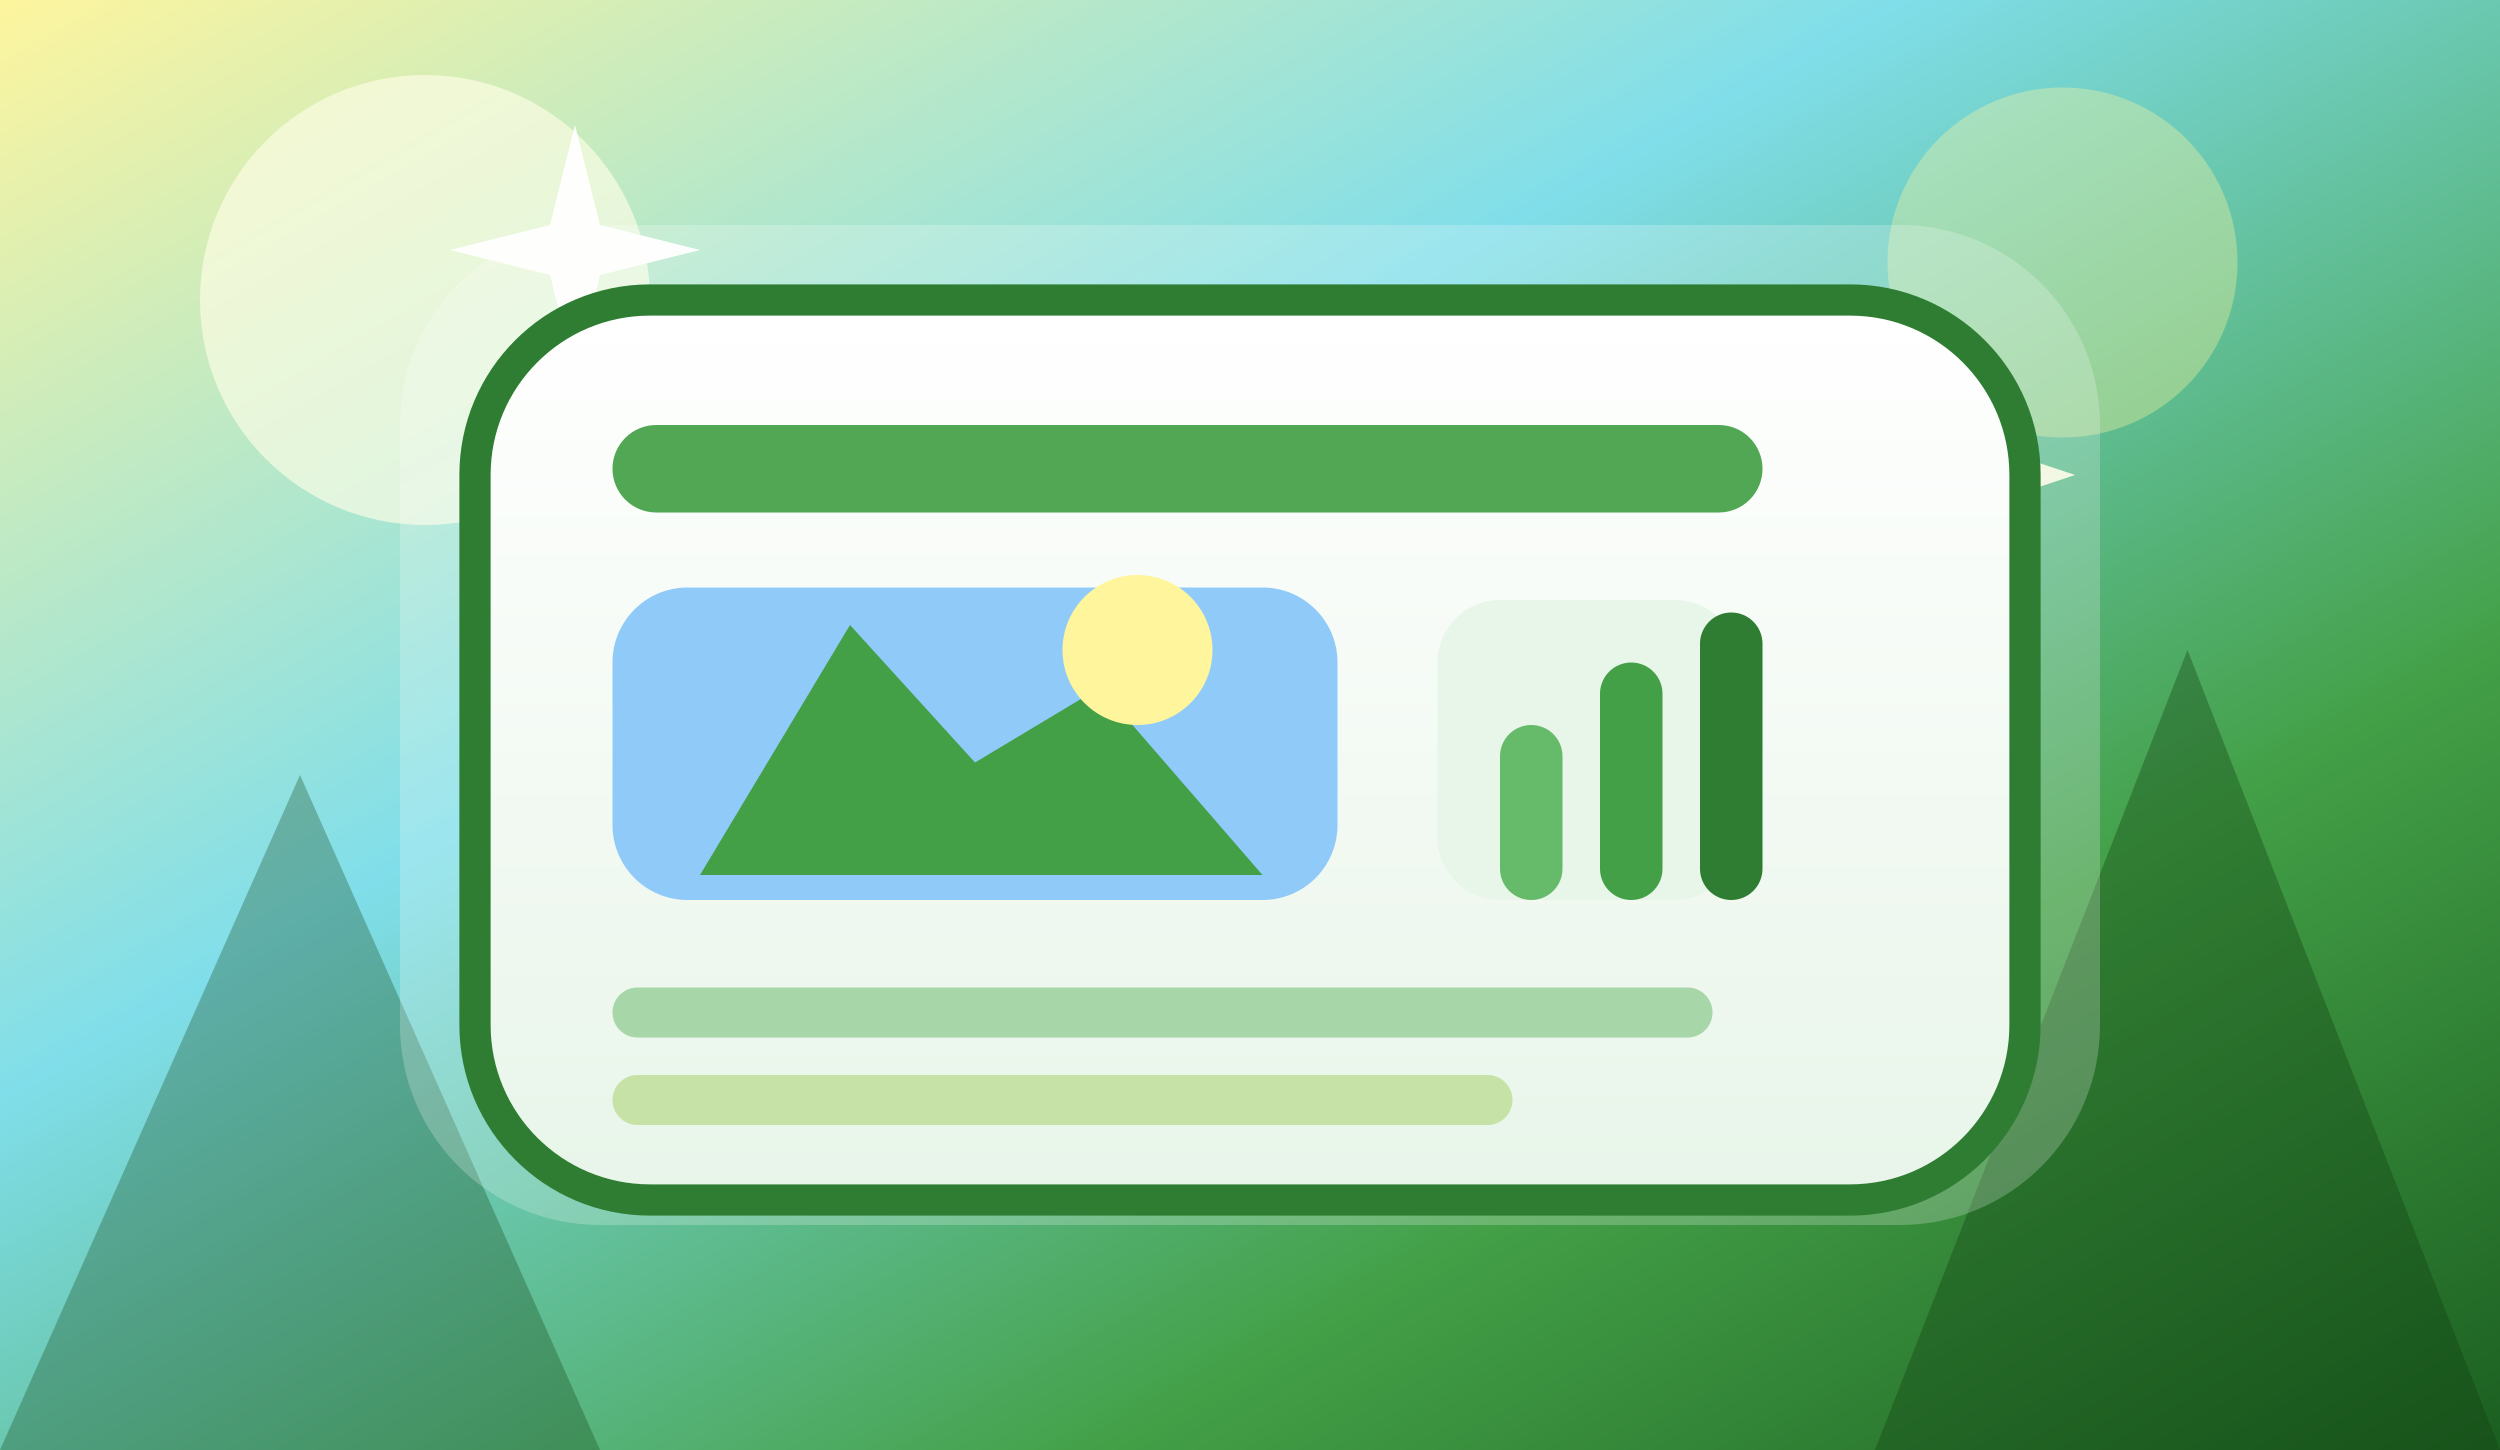
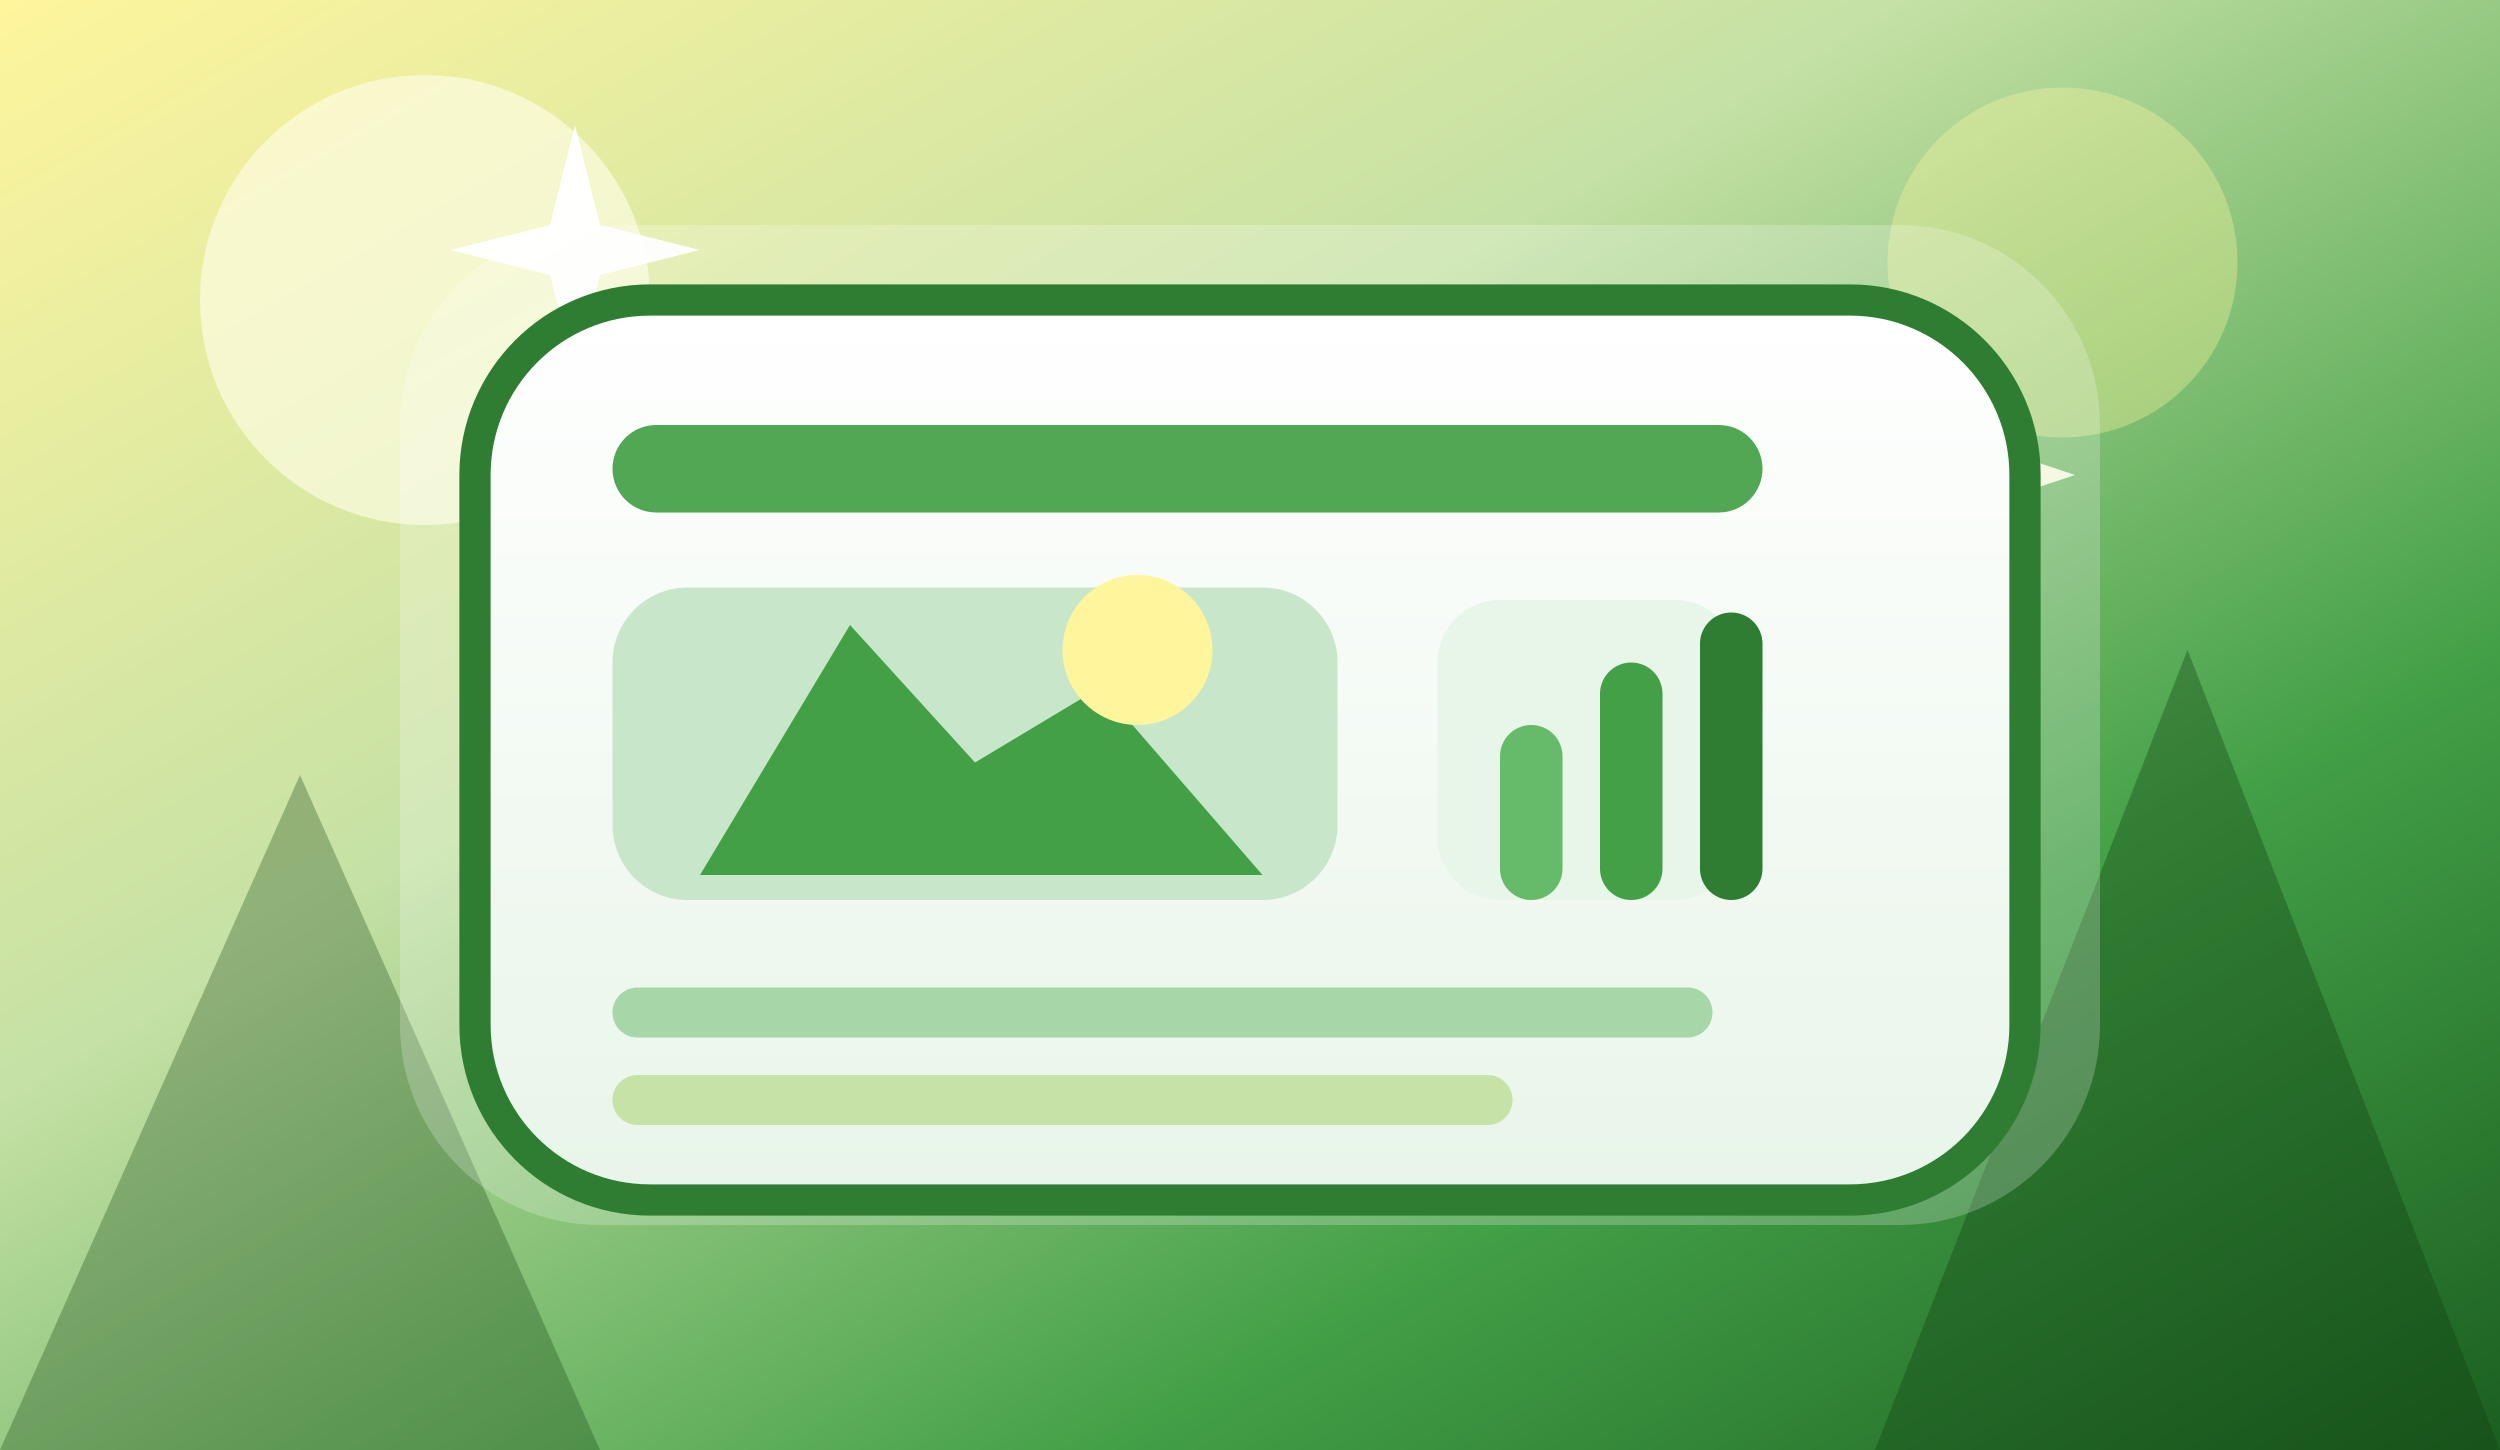
<svg xmlns="http://www.w3.org/2000/svg" viewBox="0 0 200 116">
  <defs>
    <linearGradient id="forestGrad2" x1="0" y1="0" x2="1" y2="1">
      <stop offset="0%" stop-color="#fff59d" />
-       <stop offset="38%" stop-color="#80deea" />
+       <stop offset="38%" stop-color="#c5e1a5" />
      <stop offset="72%" stop-color="#43a047" />
      <stop offset="100%" stop-color="#1b5e20" />
    </linearGradient>
    <linearGradient id="screenGlow" x1="0" y1="0" x2="0" y2="1">
      <stop offset="0%" stop-color="#ffffff" />
      <stop offset="100%" stop-color="#e8f5e9" />
    </linearGradient>
  </defs>
  <rect width="200" height="116" fill="url(#forestGrad2)" />
  <circle cx="34" cy="24" r="18" fill="#fffde7" opacity="0.65" />
  <circle cx="165" cy="21" r="14" fill="#fff59d" opacity="0.35" />
  <polygon points="0,116 24,62 48,116" fill="#0d3b0d" opacity="0.3" />
  <polygon points="150,116 175,52 200,116" fill="#0d3b0d" opacity="0.35" />
  <path d="M44 18 L46 10 L48 18 L56 20 L48 22 L46 30 L44 22 L36 20 Z" fill="#ffffff" opacity="0.95" />
  <path d="M156 36 L158 30 L160 36 L166 38 L160 40 L158 46 L156 40 L150 38 Z" fill="#fffde7" opacity="0.9" />
  <rect x="32" y="18" width="136" height="80" rx="16" fill="#ffffff" opacity="0.22" />
  <rect x="38" y="24" width="124" height="72" rx="14" fill="url(#screenGlow)" stroke="#2e7d32" stroke-width="2.5" />
  <rect x="49" y="34" width="92" height="7" rx="3.5" fill="#43a047" opacity="0.92" />
-   <rect x="49" y="47" width="58" height="25" rx="6" fill="#90caf9" />
+   <rect x="49" y="47" width="58" height="25" rx="6" fill="#c8e6c9" />
  <polygon points="56,70 68,50 78,61 88,55 101,70" fill="#43a047" />
  <circle cx="91" cy="52" r="6" fill="#fff59d" />
  <rect x="115" y="48" width="24" height="24" rx="5" fill="#e8f5e9" />
  <rect x="120" y="58" width="5" height="14" rx="2.5" fill="#66bb6a" />
  <rect x="128" y="53" width="5" height="19" rx="2.5" fill="#43a047" />
  <rect x="136" y="49" width="5" height="23" rx="2.5" fill="#2e7d32" />
  <rect x="49" y="79" width="88" height="4" rx="2" fill="#a5d6a7" opacity="0.98" />
  <rect x="49" y="86" width="72" height="4" rx="2" fill="#c5e1a5" opacity="0.98" />
</svg>
